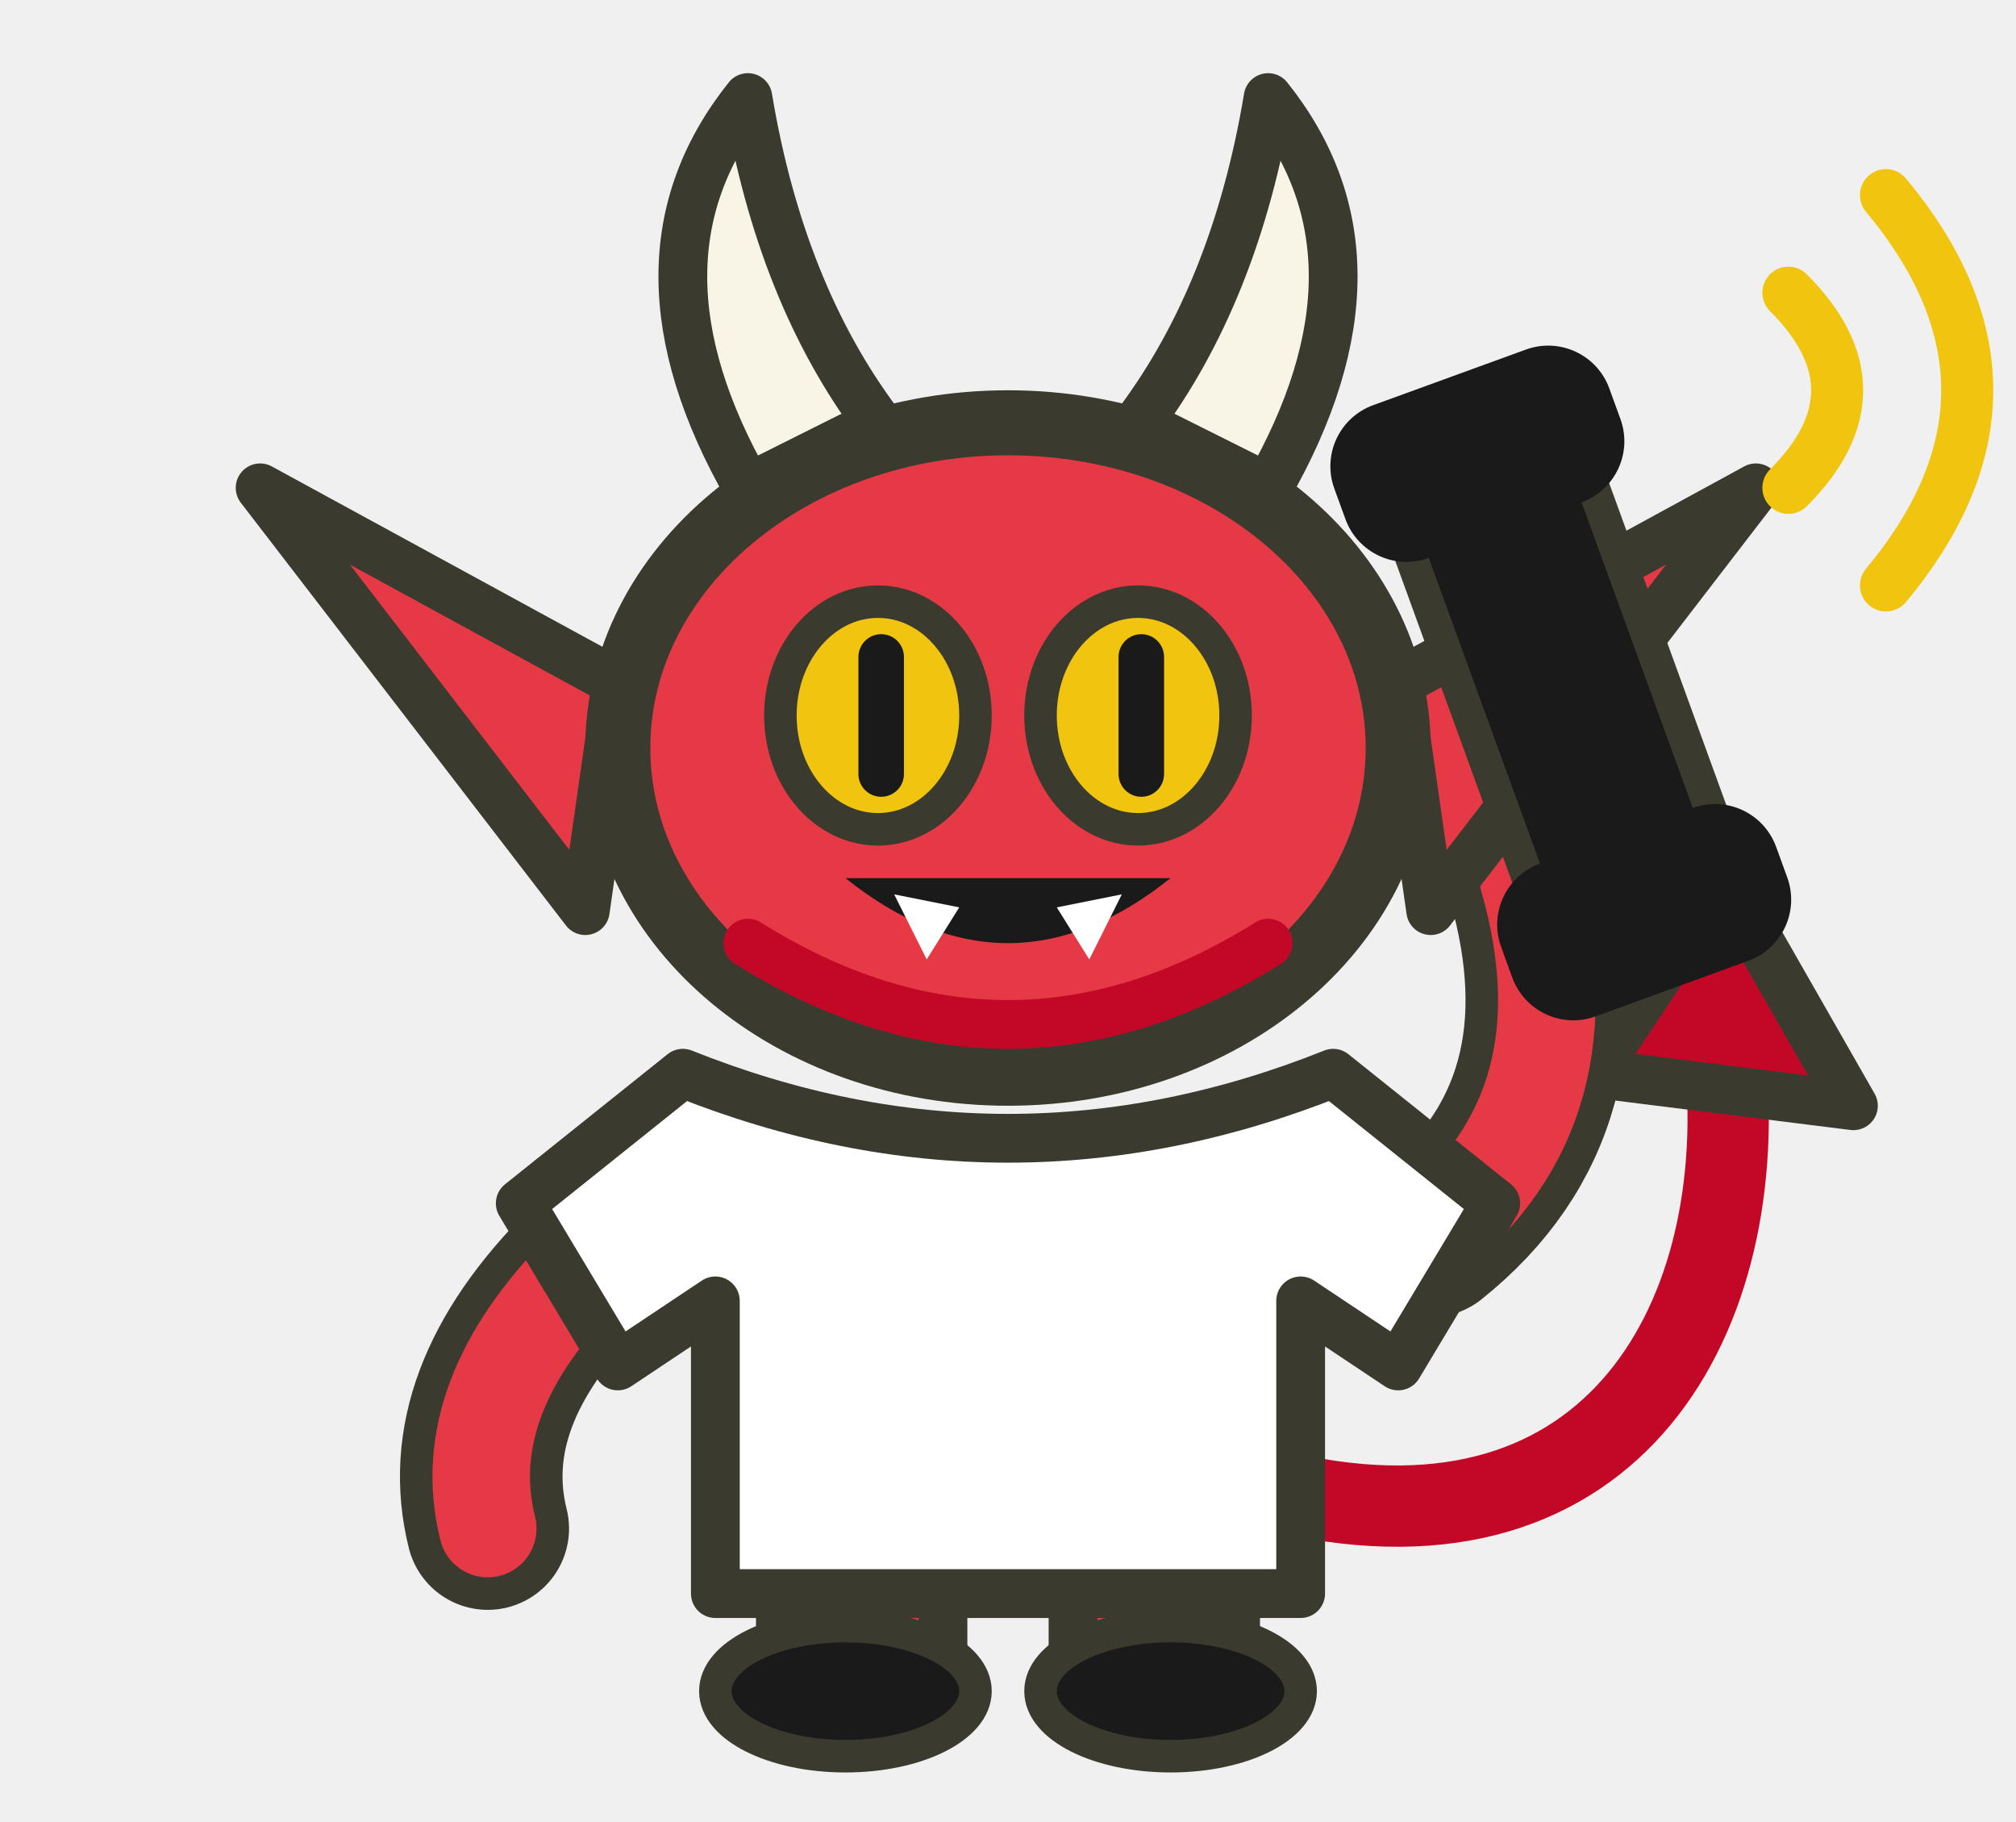
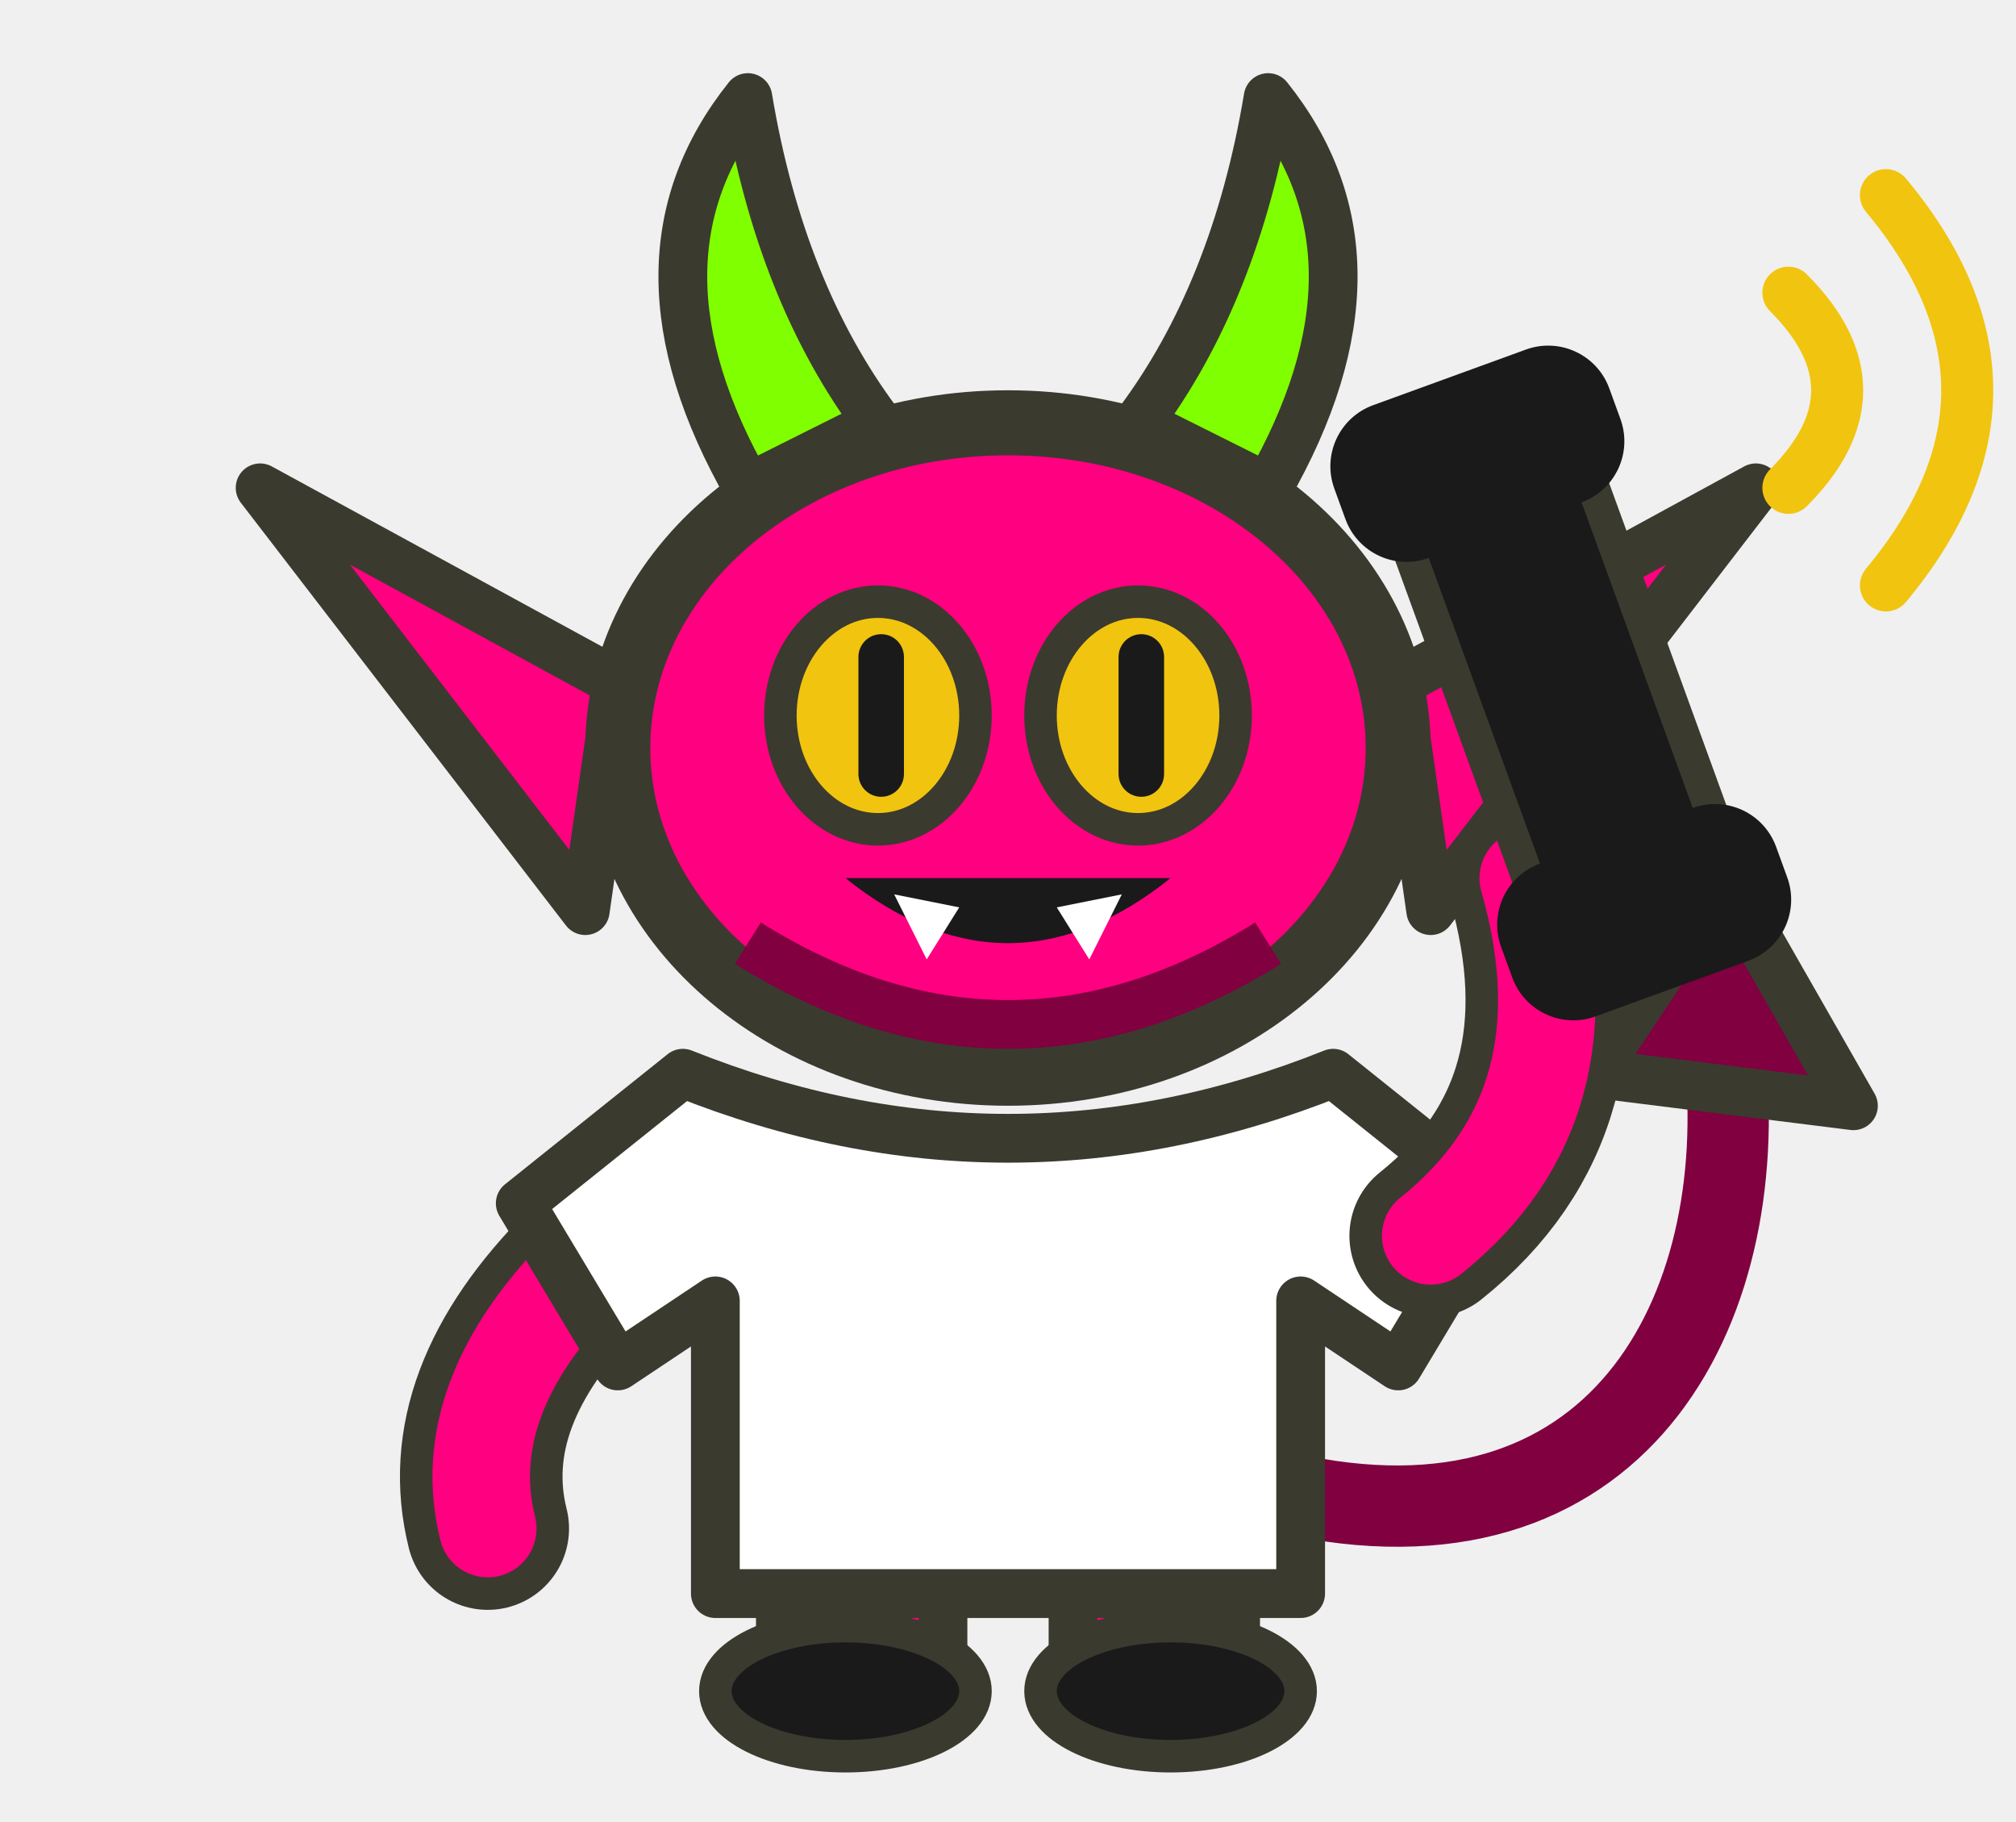
<svg xmlns="http://www.w3.org/2000/svg" viewBox="-6 -12 62 56" width="62" height="56">
-   <g stroke="#3b3a2f" stroke-linejoin="round" stroke-linecap="round">
-     <path d="M34 34 C44 36 48 28 47 20" fill="none" stroke="#c30827" stroke-width="2.5" />
-     <path d="M47 15 L51 22 L43 21 Z" fill="#c30827" stroke-width="1.5" />
-     <rect x="18" y="34" width="5" height="6" fill="#e63946" stroke-width="1.5" />
-     <rect x="27" y="34" width="5" height="6" fill="#e63946" stroke-width="1.5" />
+   <path d="M34 34 C44 36 48 28 47 20" fill="none" stroke="#800040" stroke-width="2.5" stroke-linecap="round" />
+   <path d="M47 15 L51 22 L43 21 Z" fill="#800040" stroke="#3b3a2f" stroke-width="1.5" stroke-linejoin="round" />
+   <g stroke="#3b3a2f" stroke-width="1.5">
+     <rect x="18" y="34" width="5" height="6" fill="#ff0080" />
+     <rect x="27" y="34" width="5" height="6" fill="#ff0080" />
    <ellipse cx="20" cy="40" rx="4" ry="2" fill="#1a1a1a" stroke-width="1" />
    <ellipse cx="30" cy="40" rx="4" ry="2" fill="#1a1a1a" stroke-width="1" />
-     <path d="M12 27 Q8 31 9 35" fill="none" stroke="#3b3a2f" stroke-width="5" />
-     <path d="M12 27 Q8 31 9 35" fill="none" stroke="#e63946" stroke-width="3" />
-     <path d="M38 26 Q43 22 41 15" fill="none" stroke="#3b3a2f" stroke-width="5" />
-     <path d="M38 26 Q43 22 41 15" fill="none" stroke="#e63946" stroke-width="3" />
-     <path d="M15 21 L10 25 L13 30 L16 28 V37 H34 V28 L37 30 L40 25 L35 21 Q25 25 15 21 Z" fill="#ffffff" stroke-width="1.5" />
-     <path d="M13 9 L2 3 L12 16 Z" fill="#e63946" stroke-width="1.5" />
-     <path d="M37 9 L48 3 L38 16 Z" fill="#e63946" stroke-width="1.5" />
-     <path d="M17 3 Q13 -4 17 -9 Q18 -3 21 1 Z" fill="#f8f4e6" stroke-width="1.5" />
-     <path d="M33 3 Q37 -4 33 -9 Q32 -3 29 1 Z" fill="#f8f4e6" stroke-width="1.5" />
-     <ellipse cx="25" cy="11" rx="12" ry="10" fill="#e63946" stroke-width="2" />
-     <path d="M17 17 Q25 22 33 17" fill="none" stroke="#c30827" stroke-width="1.5" />
  </g>
+   <path d="M12 27 Q8 31 9 35" fill="none" stroke="#3b3a2f" stroke-width="5" stroke-linecap="round" />
+   <path d="M12 27 Q8 31 9 35" fill="none" stroke="#ff0080" stroke-width="3" stroke-linecap="round" />
+   <path d="M15 21 L10 25 L13 30 L16 28 V37 H34 V28 L37 30 L40 25 L35 21 Q25 25 15 21 Z" fill="#ffffff" stroke="#3b3a2f" stroke-width="1.5" stroke-linejoin="round" />
+   <g stroke="#3b3a2f" stroke-width="1.5" stroke-linejoin="round">
+     <path d="M13 9 L2 3 L12 16 Z" fill="#ff0080" />
+     <path d="M37 9 L48 3 L38 16 Z" fill="#ff0080" />
+   </g>
+   <g stroke="#3b3a2f" stroke-width="1.5" stroke-linejoin="round">
+     <path d="M17 3 Q13 -4 17 -9 Q18 -3 21 1 Z" fill="#80ff00" />
+     <path d="M33 3 Q37 -4 33 -9 Q32 -3 29 1 Z" fill="#80ff00" />
+   </g>
+   <ellipse cx="25" cy="11" rx="12" ry="10" fill="#ff0080" stroke="#3b3a2f" stroke-width="2" />
+   <path d="M17 17 Q25 22 33 17" fill="none" stroke="#800040" stroke-width="1.5" />
  <ellipse cx="21" cy="10" rx="3" ry="3.5" fill="#f1c40f" stroke="#3b3a2f" stroke-width="1" />
  <ellipse cx="29" cy="10" rx="3" ry="3.5" fill="#f1c40f" stroke="#3b3a2f" stroke-width="1" />
  <rect x="20.4" y="7.5" width="1.4" height="5" rx="0.7" fill="#1a1a1a" />
  <rect x="28.4" y="7.5" width="1.4" height="5" rx="0.7" fill="#1a1a1a" />
  <path d="M20 15 Q25 19 30 15 Z" fill="#1a1a1a" />
  <path d="M21.5 15.5 l1 2 l1 -1.6 Z M28.5 15.5 l-1 2 l-1 -1.6 Z" fill="#ffffff" />
+   <path d="M38 26 Q43 22 41 15" fill="none" stroke="#3b3a2f" stroke-width="5" stroke-linecap="round" />
+   <path d="M38 26 Q43 22 41 15" fill="none" stroke="#ff0080" stroke-width="3" stroke-linecap="round" />
  <g transform="rotate(-20 42 9)">
    <rect x="39" y="0" width="6" height="18" rx="3" fill="#1a1a1a" stroke="#3b3a2f" stroke-width="1" />
    <rect x="37.5" y="-1" width="9" height="5" rx="2" fill="#1a1a1a" />
    <rect x="37.5" y="14" width="9" height="5" rx="2" fill="#1a1a1a" />
  </g>
  <path d="M49 -3 q3 3 0 6 M52 -6 q5 6 0 12" fill="none" stroke="#f1c40f" stroke-width="1.6" stroke-linecap="round" />
</svg>
